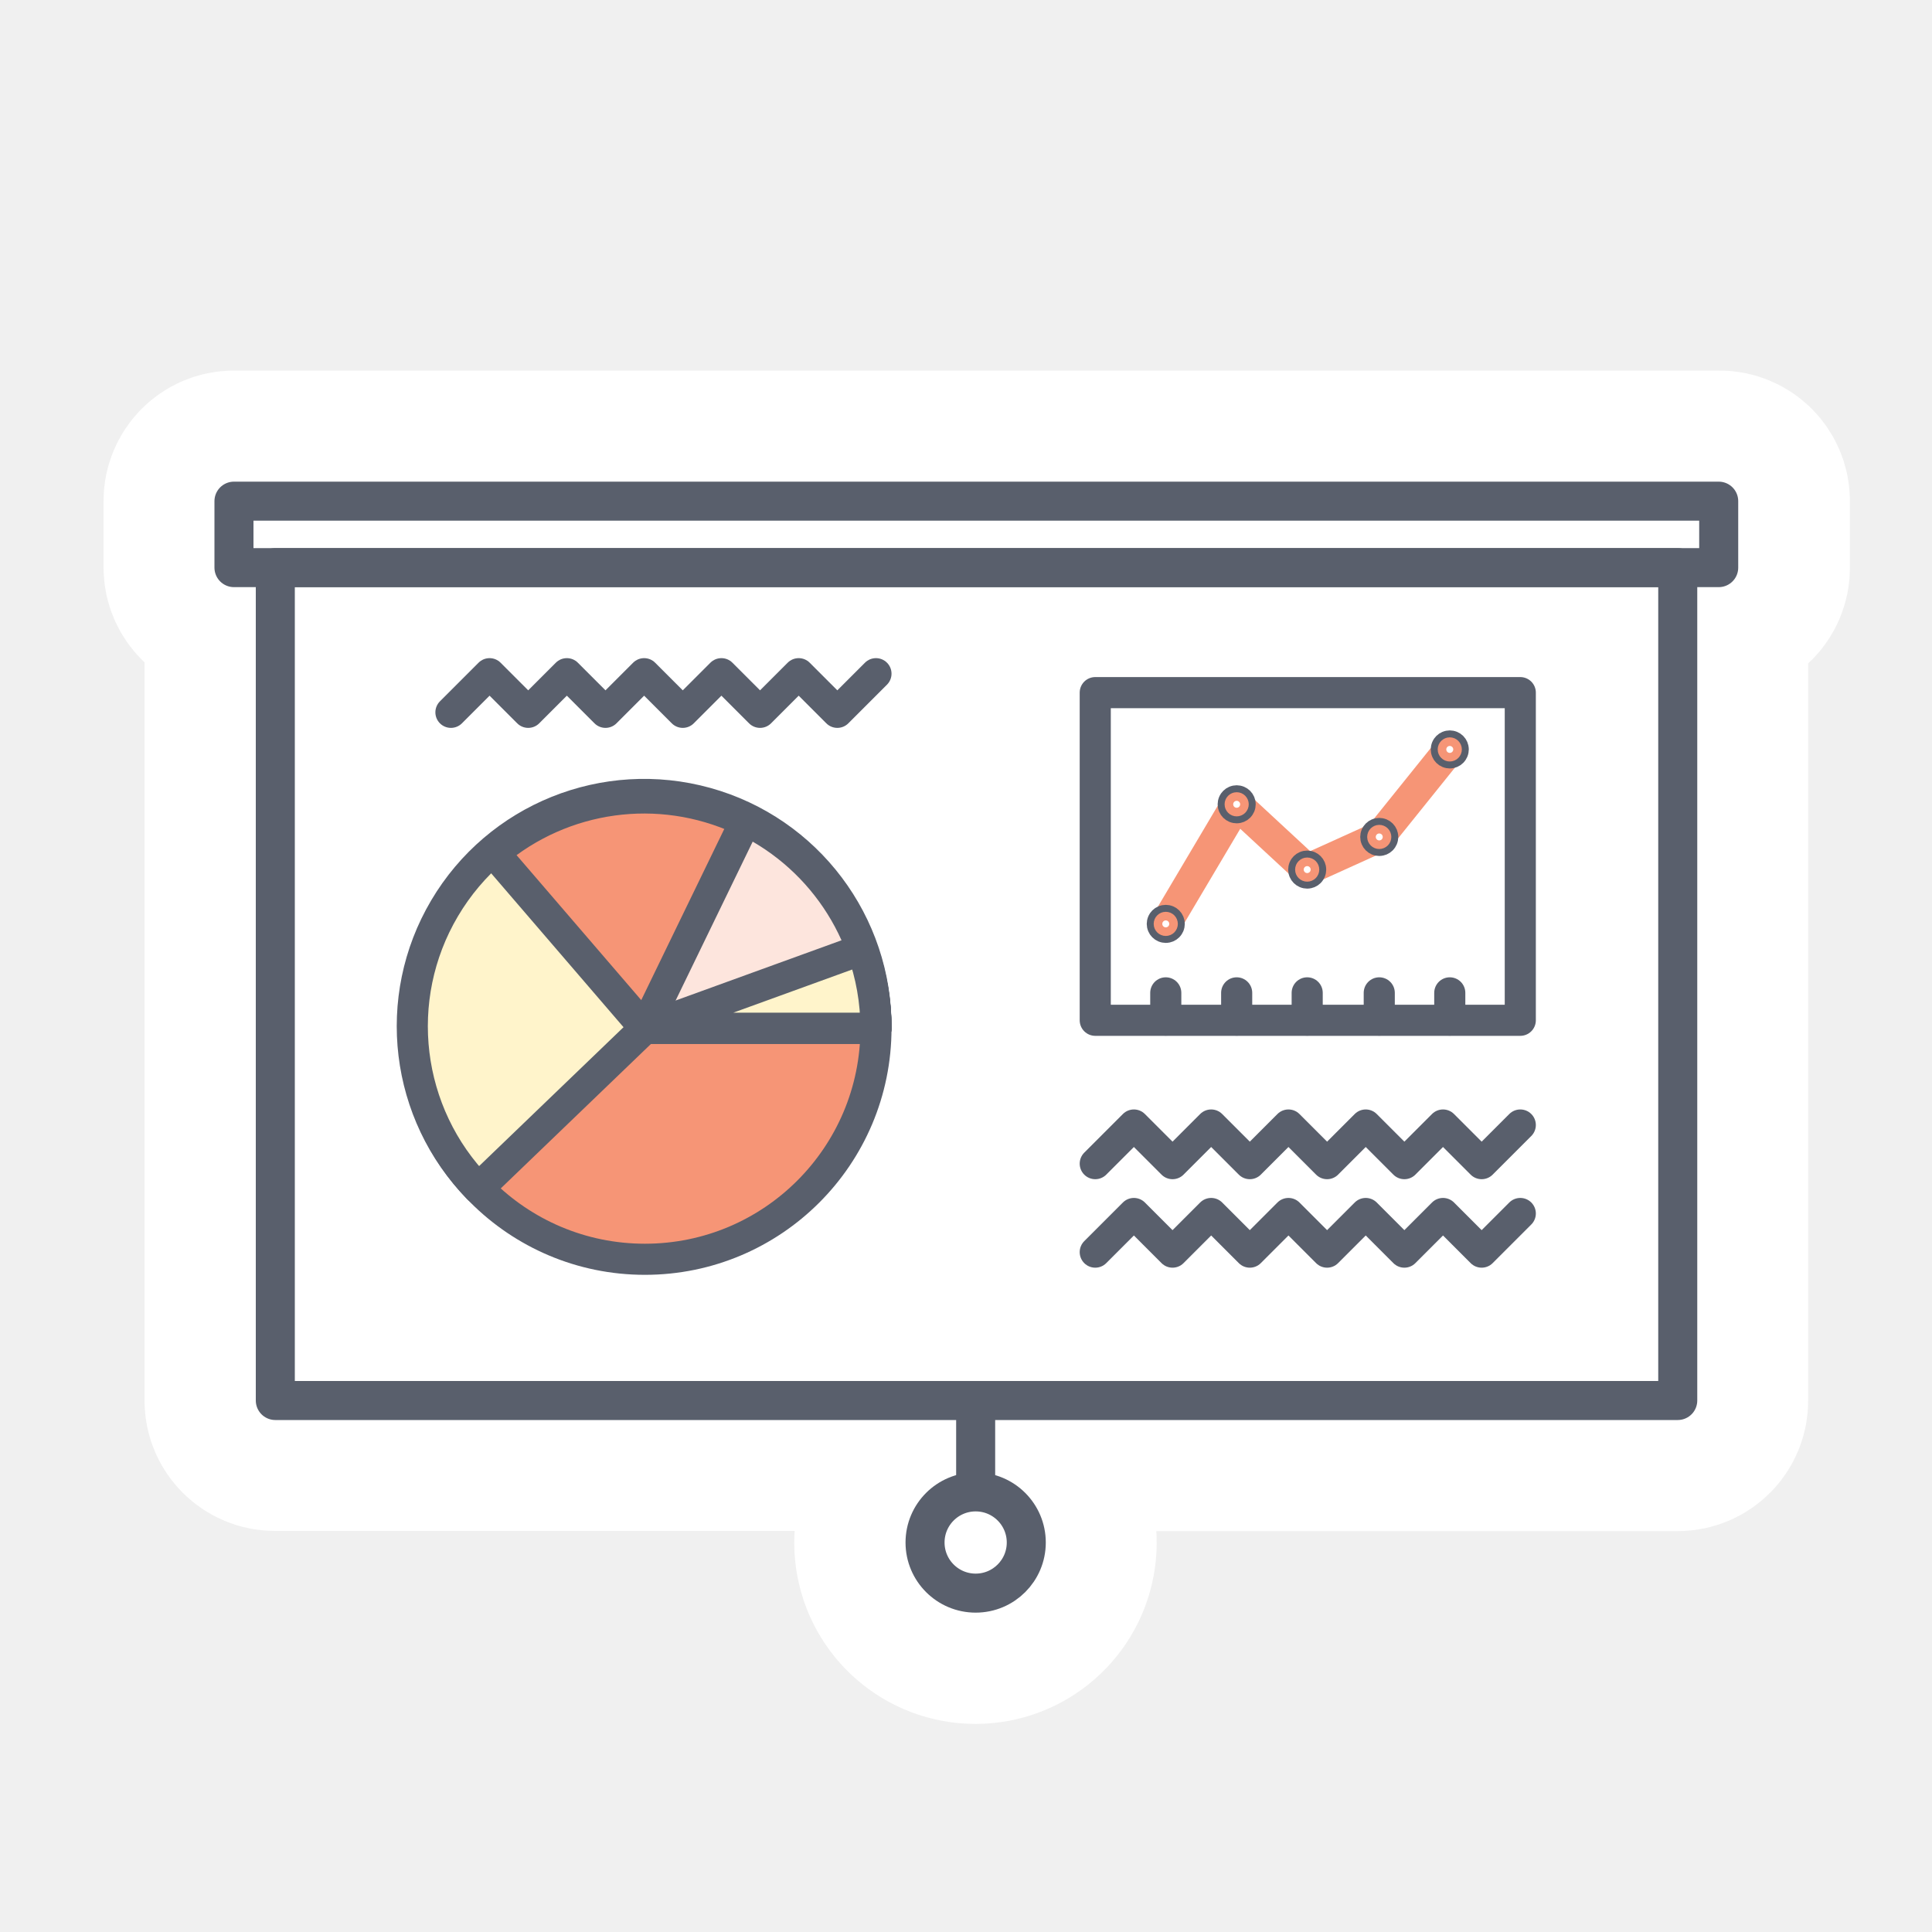
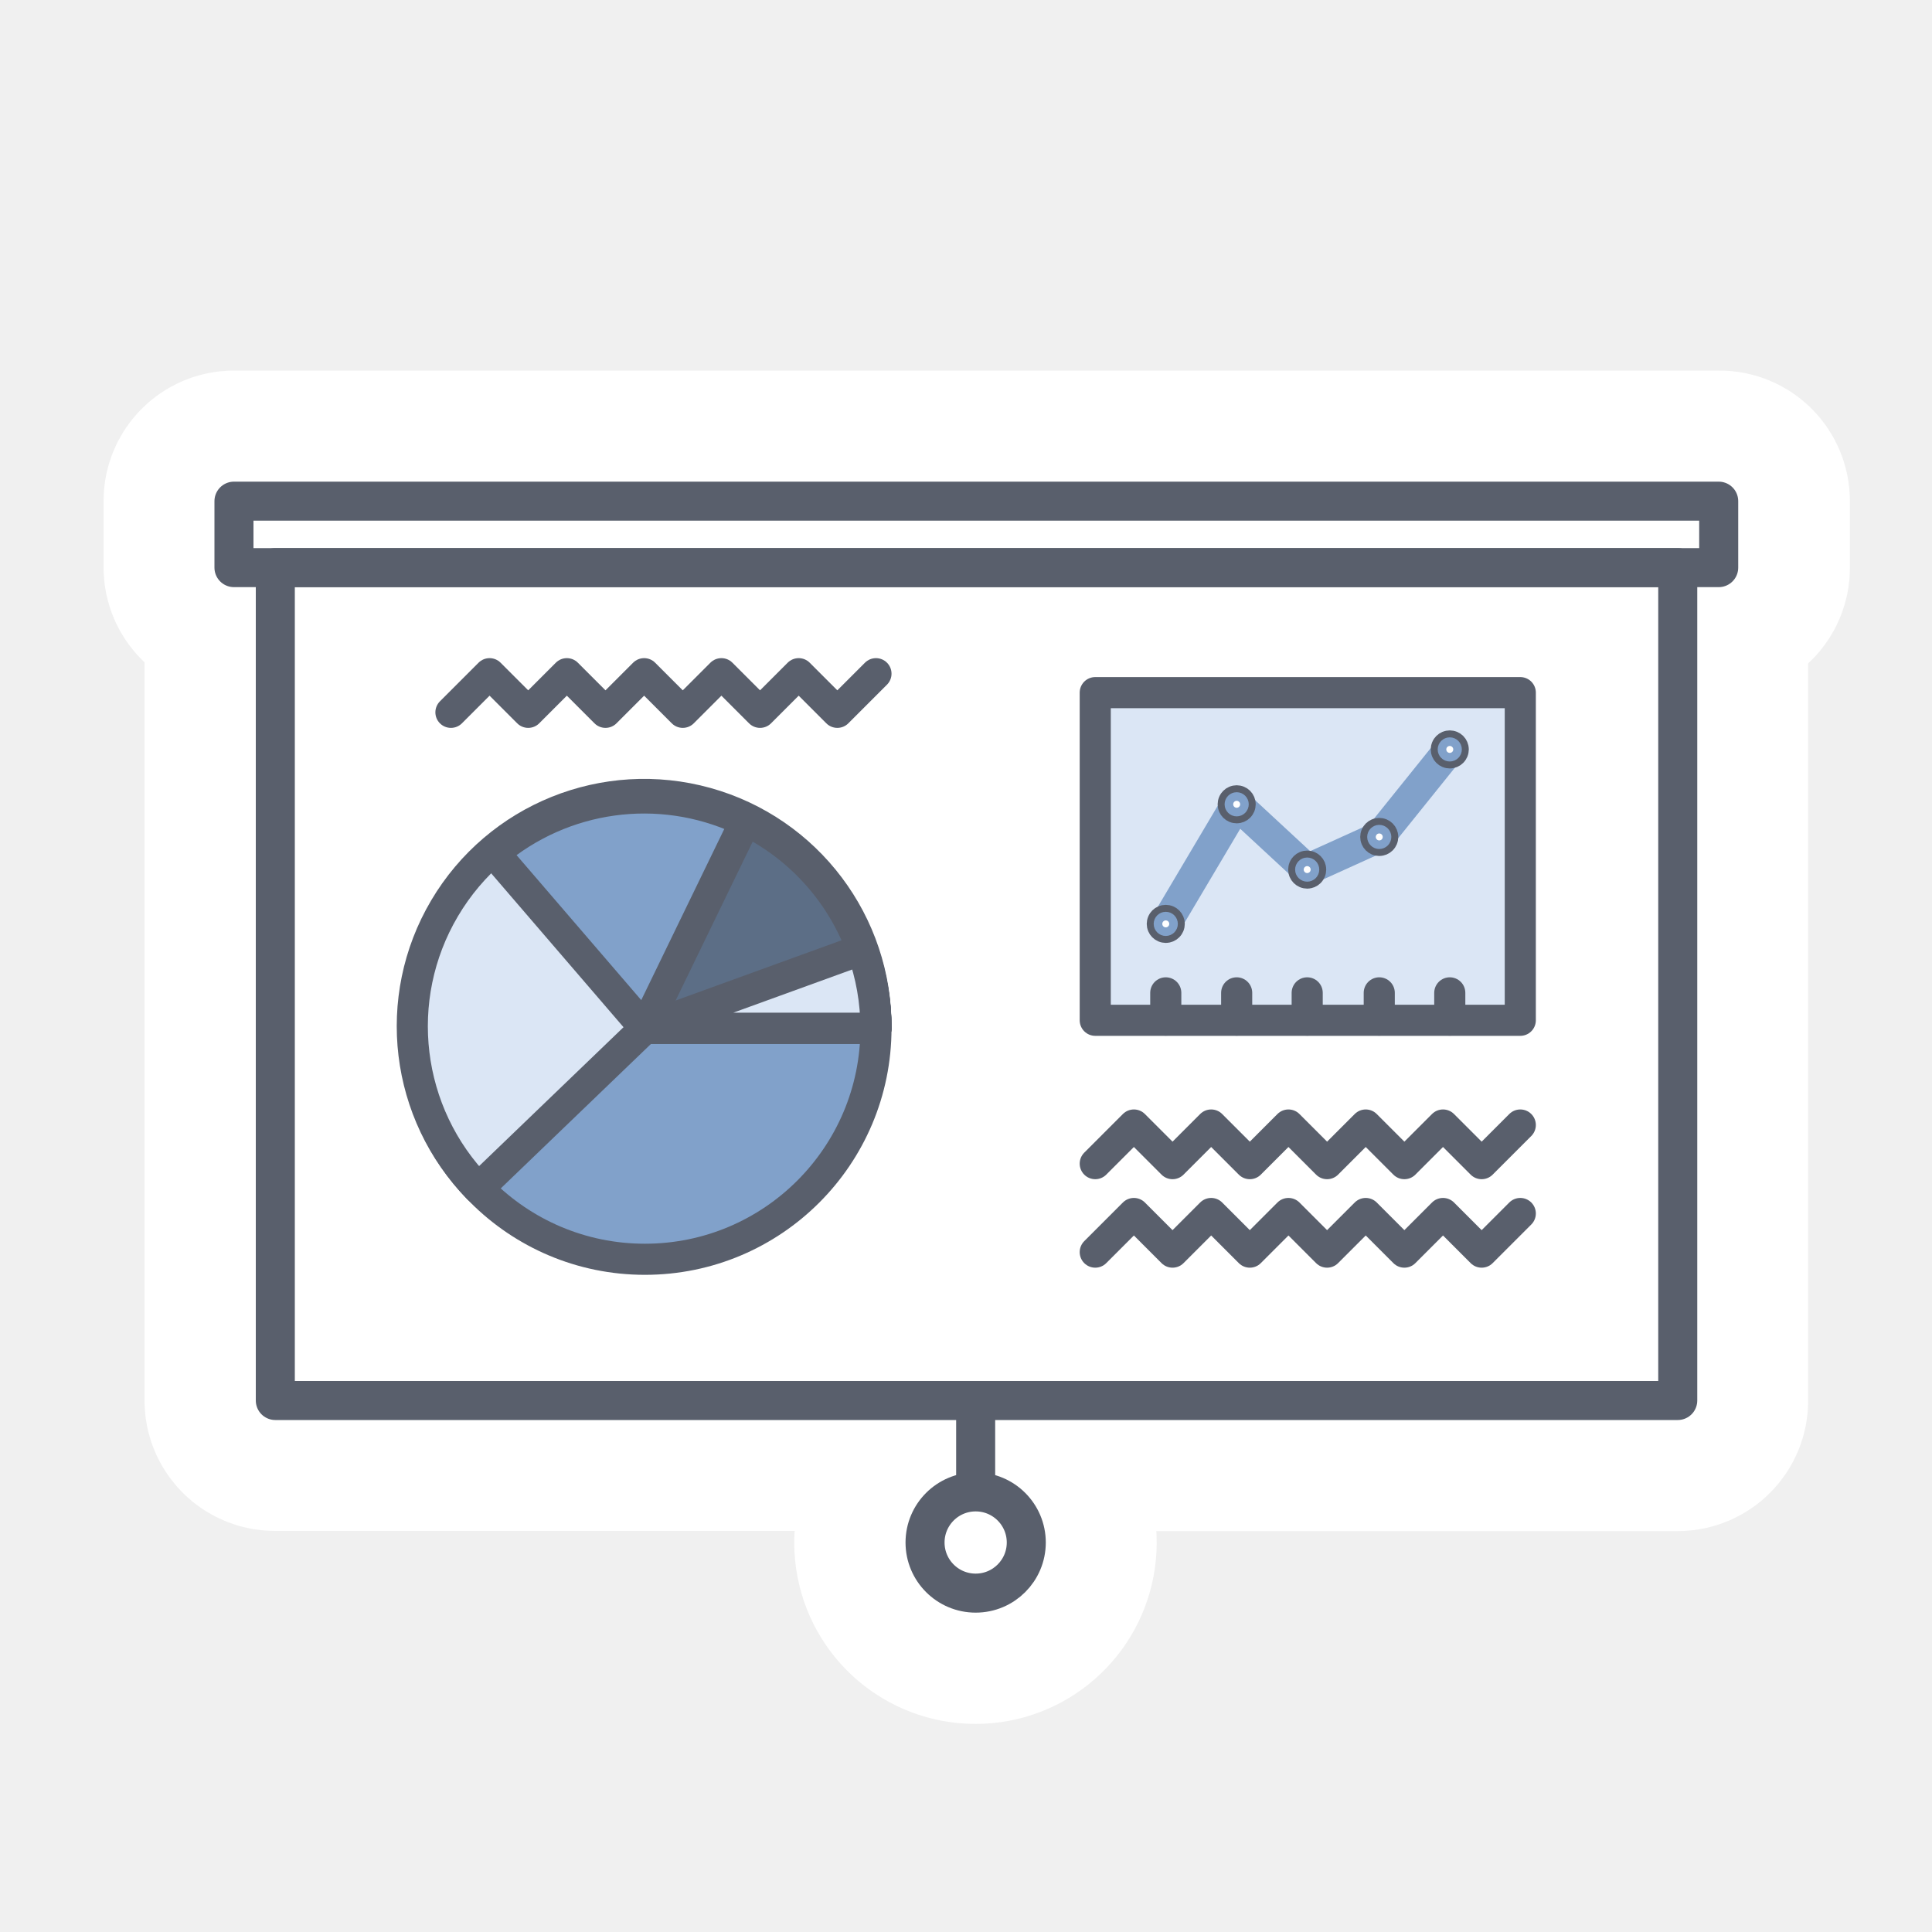
- <svg xmlns="http://www.w3.org/2000/svg" id="Layer_1" data-name="Layer 1" viewBox="0 0 100 100">
+ <svg xmlns="http://www.w3.org/2000/svg" viewBox="0 0 100 100">
  <defs>
-     <style>.cls-1,.cls-7,.cls-8,.cls-9{fill:#fff;}.cls-1{stroke:#fff;stroke-width:11.5px;}.cls-1,.cls-9{stroke-miterlimit:10;}.cls-10,.cls-2,.cls-3{fill:none;}.cls-10,.cls-2,.cls-3,.cls-4,.cls-5,.cls-6,.cls-7,.cls-9{stroke:#595f6c;}.cls-10,.cls-2,.cls-3,.cls-4,.cls-5,.cls-6,.cls-7,.cls-8{stroke-linecap:round;stroke-linejoin:round;}.cls-2{stroke-width:2.02px;}.cls-3,.cls-4,.cls-5,.cls-6,.cls-7,.cls-8,.cls-9{stroke-width:1.61px;}.cls-4{fill:#f69576;}.cls-5{fill:#fff4cb;}.cls-6{fill:#fde5dd;}.cls-8{stroke:#f69576;}.cls-10{stroke-width:2.02px;}</style>
+     <style>.cls-1,.cls-8,.cls-9{fill:#fff;}.cls-1{stroke:#fff;stroke-width:11.5px;}.cls-1,.cls-9{stroke-miterlimit:10;}.cls-10,.cls-2,.cls-3,.cls-7{fill:none;}.cls-10,.cls-2,.cls-3,.cls-4,.cls-5,.cls-6,.cls-8,.cls-9{stroke:#595f6c;}.cls-10,.cls-2,.cls-3,.cls-4,.cls-5,.cls-6,.cls-7,.cls-8{stroke-linecap:round;stroke-linejoin:round;}.cls-2{stroke-width:2.02px;}.cls-3,.cls-4,.cls-5,.cls-6,.cls-7,.cls-8,.cls-9{stroke-width:1.61px;}.cls-4{fill:#81a1ca;}.cls-5{fill:#dbe6f5;}.cls-6{fill:#5c6e86;}.cls-7{stroke:#81a1ca;}.cls-10{stroke-width:2.02px;}</style>
  </defs>
-   <path class="cls-1" d="M89,24.93H12.11a1,1,0,0,0-1,1v3.44a1,1,0,0,0,1,1h1.12V72.49a1,1,0,0,0,1,1H49.49v2.87a3.63,3.63,0,1,0,2,0V73.5H86.84a1,1,0,0,0,1-1V30.39H89a1,1,0,0,0,1-1V25.94A1,1,0,0,0,89,24.93ZM52.11,79.84a1.61,1.61,0,1,1-1.61-1.61A1.61,1.61,0,0,1,52.11,79.84ZM88,28.37H13.13V27H88Z" />
-   <rect class="cls-2" x="14.25" y="29.38" width="72.59" height="43.11" />
-   <polyline class="cls-3" points="45.34 34.87 43.34 36.87 41.34 34.87 39.34 36.87 37.34 34.87 35.34 36.87 33.34 34.87 31.34 36.87 29.34 34.87 27.34 36.87 25.34 34.87 23.34 36.87" />
-   <polyline class="cls-3" points="78.69 58.23 76.69 60.23 74.69 58.23 72.69 60.23 70.69 58.23 68.69 60.23 66.69 58.23 64.69 60.23 62.69 58.23 60.69 60.23 58.69 58.23 56.69 60.23" />
-   <polyline class="cls-3" points="78.69 62.81 76.69 64.81 74.69 62.81 72.69 64.81 70.69 62.81 68.69 64.81 66.69 62.81 64.69 64.81 62.69 62.81 60.69 64.81 58.69 62.81 56.69 64.81" />
-   <circle class="cls-4" cx="33.38" cy="53.22" r="11.96" />
-   <path class="cls-5" d="M33.38,53.22l-8.62,8.29a12,12,0,1,1,20.58-8.29Z" />
-   <path class="cls-4" d="M33.38,53.22l-7.8-9.07a12,12,0,0,1,19.76,9.07Z" />
-   <path class="cls-6" d="M33.38,53.22,38.6,42.46a12,12,0,0,1,6.74,10.76Z" />
-   <path class="cls-5" d="M33.38,53.22l11.24-4.08a12,12,0,0,1,.72,4.08Z" />
-   <rect class="cls-7" x="56.69" y="35.85" width="22" height="16.96" />
-   <polyline class="cls-8" points="60.34 47.82 64.01 41.63 67.66 45.01 71.39 43.32 75.04 38.78" />
-   <line class="cls-7" x1="60.34" y1="51.39" x2="60.34" y2="52.8" />
-   <line class="cls-7" x1="64.01" y1="51.39" x2="64.01" y2="52.8" />
-   <line class="cls-7" x1="71.39" y1="51.39" x2="71.39" y2="52.8" />
-   <line class="cls-7" x1="67.66" y1="51.39" x2="67.66" y2="52.8" />
-   <line class="cls-7" x1="75.04" y1="51.39" x2="75.04" y2="52.8" />
-   <circle class="cls-9" cx="60.34" cy="47.82" r="0.18" />
-   <circle class="cls-9" cx="67.66" cy="45.01" r="0.18" />
-   <circle class="cls-9" cx="64.01" cy="41.63" r="0.18" />
-   <circle class="cls-9" cx="75.04" cy="38.79" r="0.18" />
-   <circle class="cls-9" cx="71.39" cy="43.32" r="0.18" />
-   <rect class="cls-2" x="12.11" y="25.94" width="76.85" height="3.44" />
-   <line class="cls-10" x1="50.5" y1="72.49" x2="50.5" y2="76.63" />
-   <circle class="cls-2" cx="50.5" cy="79.84" r="2.62" />
+   <g id="Layer_3" data-name="Layer 3">
+     <path class="cls-1" d="M89,24.93H12.11a1,1,0,0,0-1,1v3.44a1,1,0,0,0,1,1h1.12V72.49a1,1,0,0,0,1,1H49.49v2.87a3.63,3.63,0,1,0,2,0V73.5H86.84a1,1,0,0,0,1-1V30.39H89a1,1,0,0,0,1-1V25.94A1,1,0,0,0,89,24.93ZM52.11,79.84a1.61,1.61,0,1,1-1.61-1.61A1.61,1.61,0,0,1,52.11,79.84ZM88,28.37H13.13V27H88Z" />
+   </g>
+   <g id="Layer_1" data-name="Layer 1">
+     <rect class="cls-2" x="14.25" y="29.38" width="72.59" height="43.11" />
+     <polyline class="cls-3" points="45.34 34.87 43.34 36.87 41.34 34.87 39.34 36.87 37.34 34.87 35.34 36.87 33.34 34.87 31.34 36.87 29.34 34.87 27.34 36.87 25.34 34.87 23.34 36.87" />
+     <polyline class="cls-3" points="78.69 58.23 76.69 60.23 74.69 58.23 72.69 60.23 70.69 58.23 68.69 60.23 66.69 58.23 64.69 60.23 62.69 58.23 60.69 60.23 58.69 58.23 56.69 60.23" />
+     <polyline class="cls-3" points="78.69 62.81 76.69 64.81 74.69 62.81 72.69 64.81 70.69 62.81 68.69 64.81 66.69 62.81 64.69 64.81 62.69 62.81 60.69 64.81 58.69 62.81 56.69 64.81" />
+     <circle class="cls-4" cx="33.38" cy="53.22" r="11.96" />
+     <path class="cls-5" d="M33.38,53.22l-8.62,8.29a12,12,0,1,1,20.58-8.29Z" />
+     <path class="cls-4" d="M33.38,53.22l-7.8-9.07a12,12,0,0,1,19.76,9.07Z" />
+     <path class="cls-6" d="M33.38,53.22,38.6,42.46a12,12,0,0,1,6.74,10.76Z" />
+     <path class="cls-5" d="M33.38,53.22l11.24-4.08a12,12,0,0,1,.72,4.08Z" />
+     <rect class="cls-5" x="56.69" y="35.85" width="22" height="16.96" />
+     <polyline class="cls-7" points="60.34 47.82 64.01 41.63 67.66 45.01 71.39 43.32 75.04 38.78" />
+     <line class="cls-8" x1="60.34" y1="51.39" x2="60.34" y2="52.8" />
+     <line class="cls-8" x1="64.01" y1="51.39" x2="64.01" y2="52.8" />
+     <line class="cls-8" x1="71.39" y1="51.39" x2="71.39" y2="52.8" />
+     <line class="cls-8" x1="67.66" y1="51.39" x2="67.66" y2="52.8" />
+     <line class="cls-8" x1="75.04" y1="51.39" x2="75.04" y2="52.8" />
+     <circle class="cls-9" cx="60.34" cy="47.82" r="0.18" />
+     <circle class="cls-9" cx="67.66" cy="45.01" r="0.18" />
+     <circle class="cls-9" cx="64.01" cy="41.63" r="0.18" />
+     <circle class="cls-9" cx="75.04" cy="38.79" r="0.18" />
+     <circle class="cls-9" cx="71.39" cy="43.32" r="0.18" />
+     <rect class="cls-2" x="12.11" y="25.94" width="76.85" height="3.44" />
+     <line class="cls-10" x1="50.5" y1="72.49" x2="50.5" y2="76.63" />
+     <circle class="cls-2" cx="50.5" cy="79.84" r="2.62" />
+   </g>
</svg>
